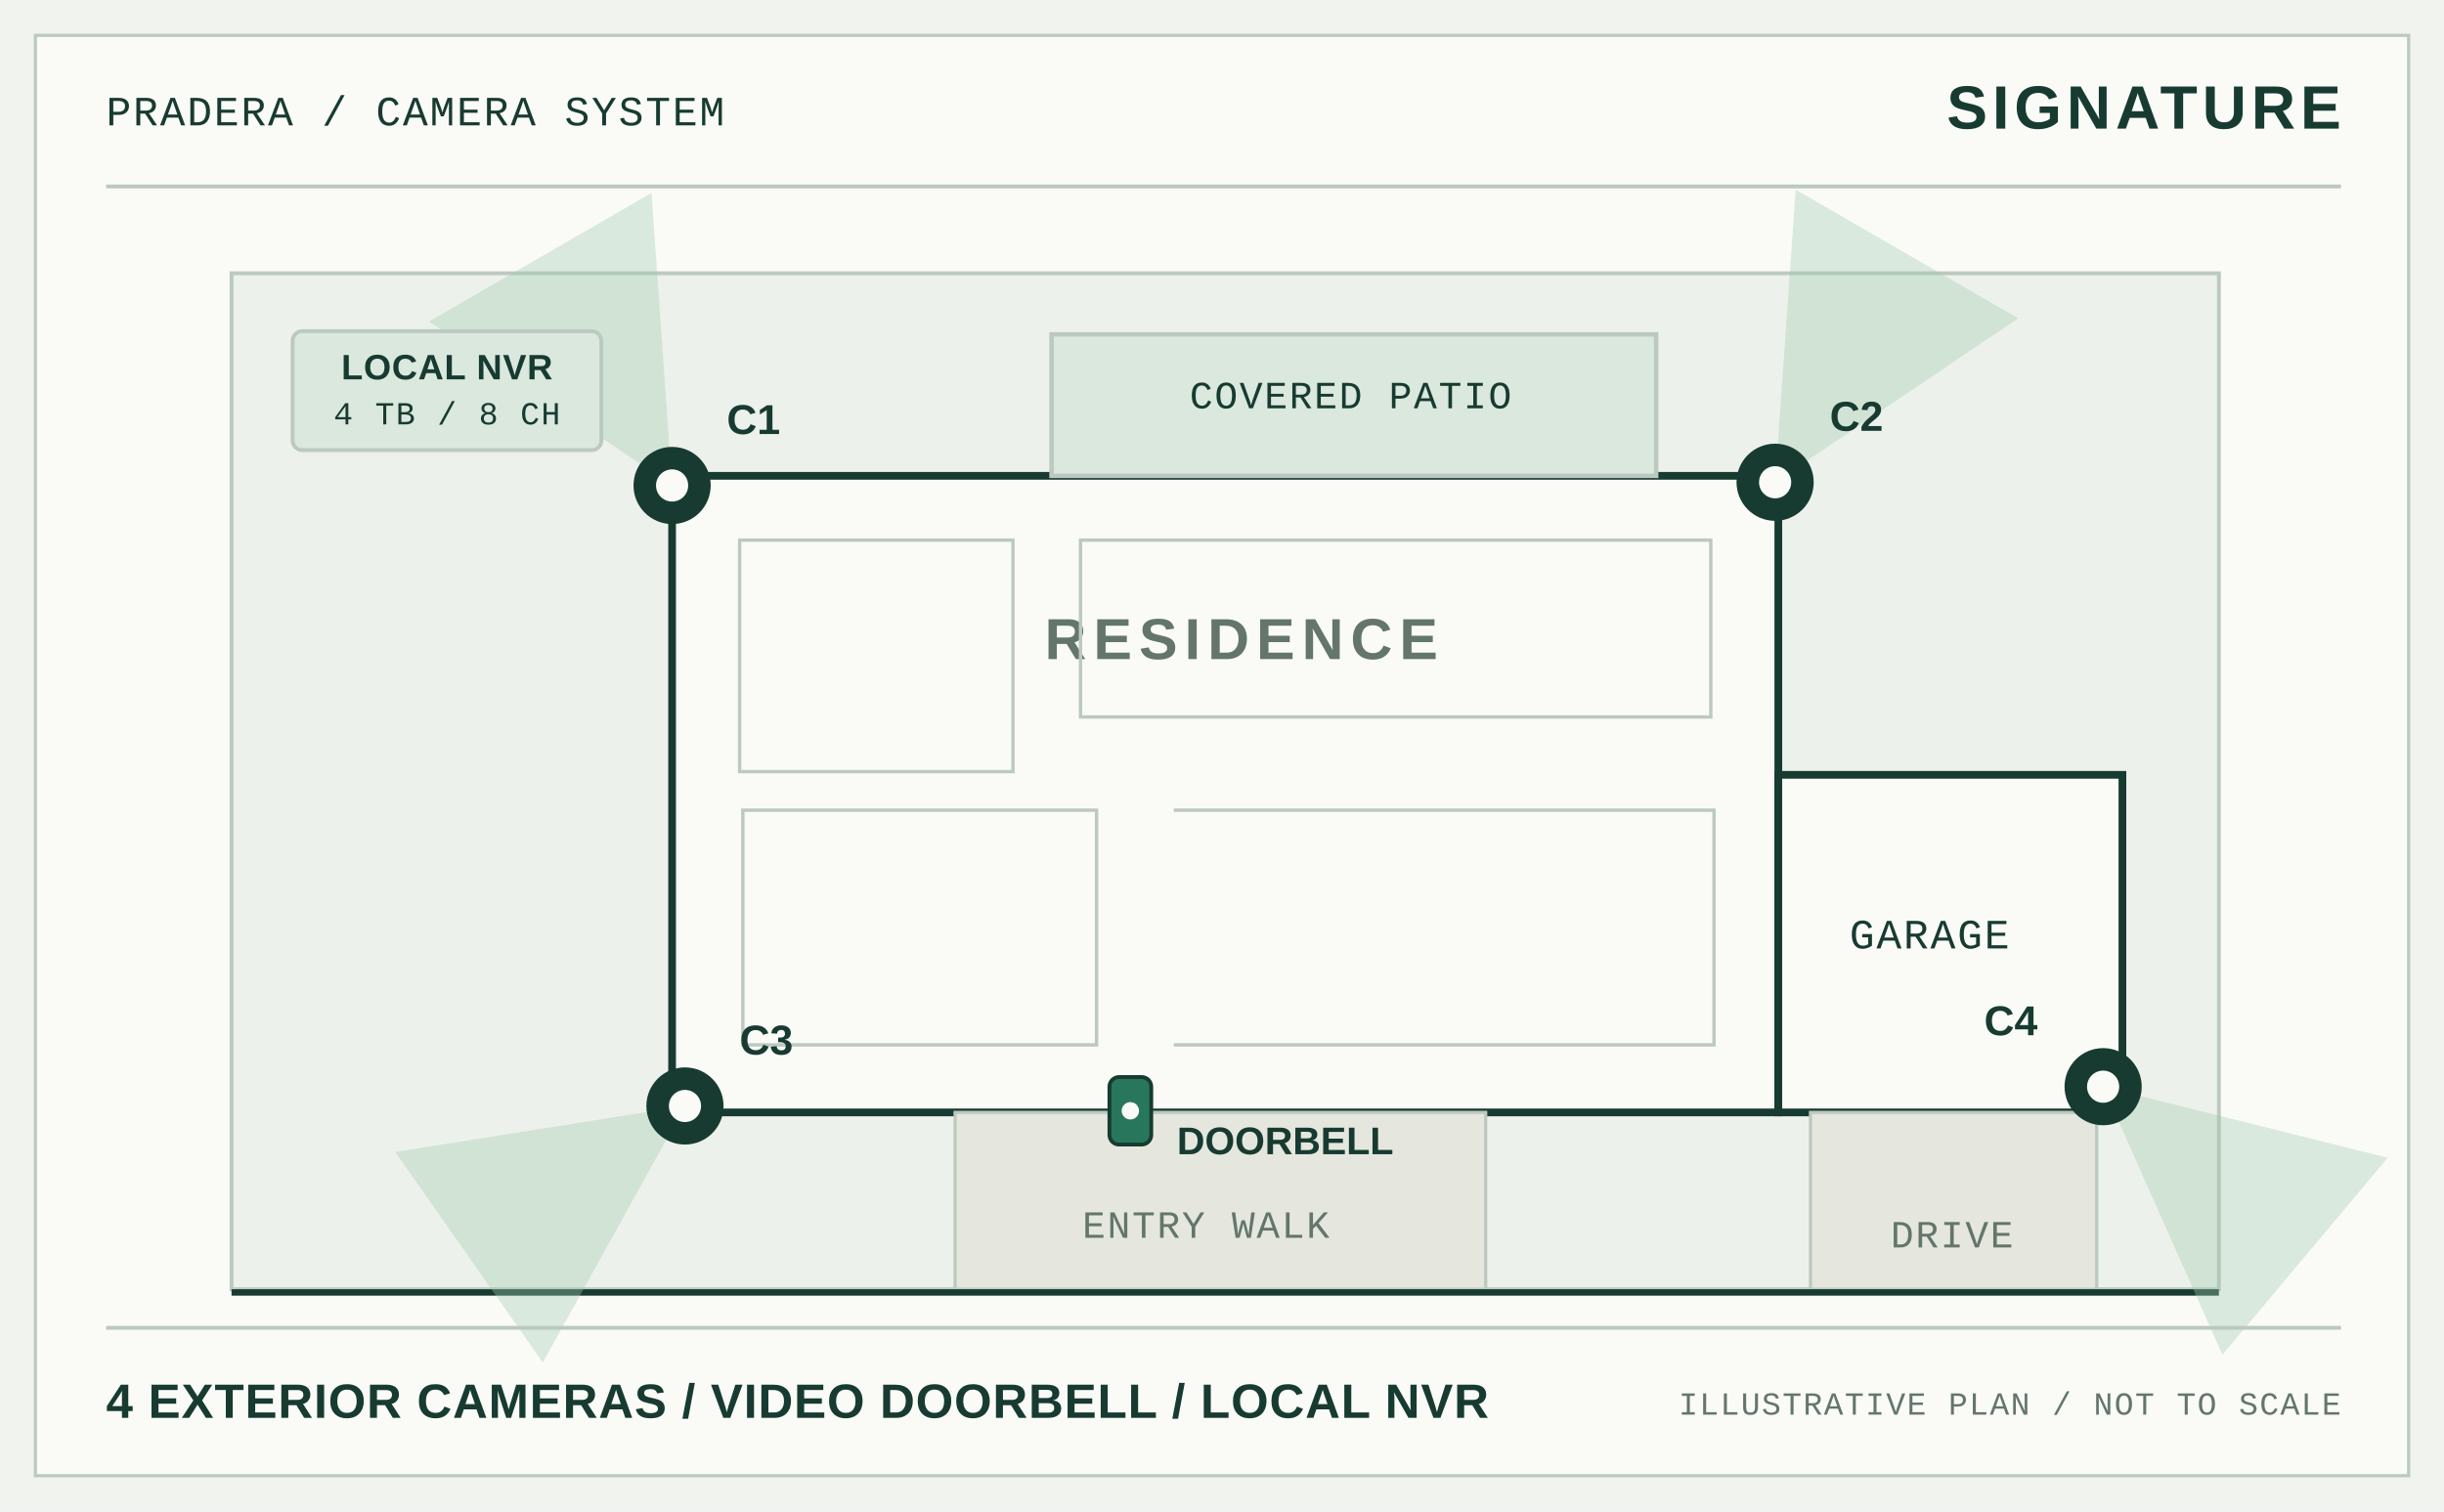
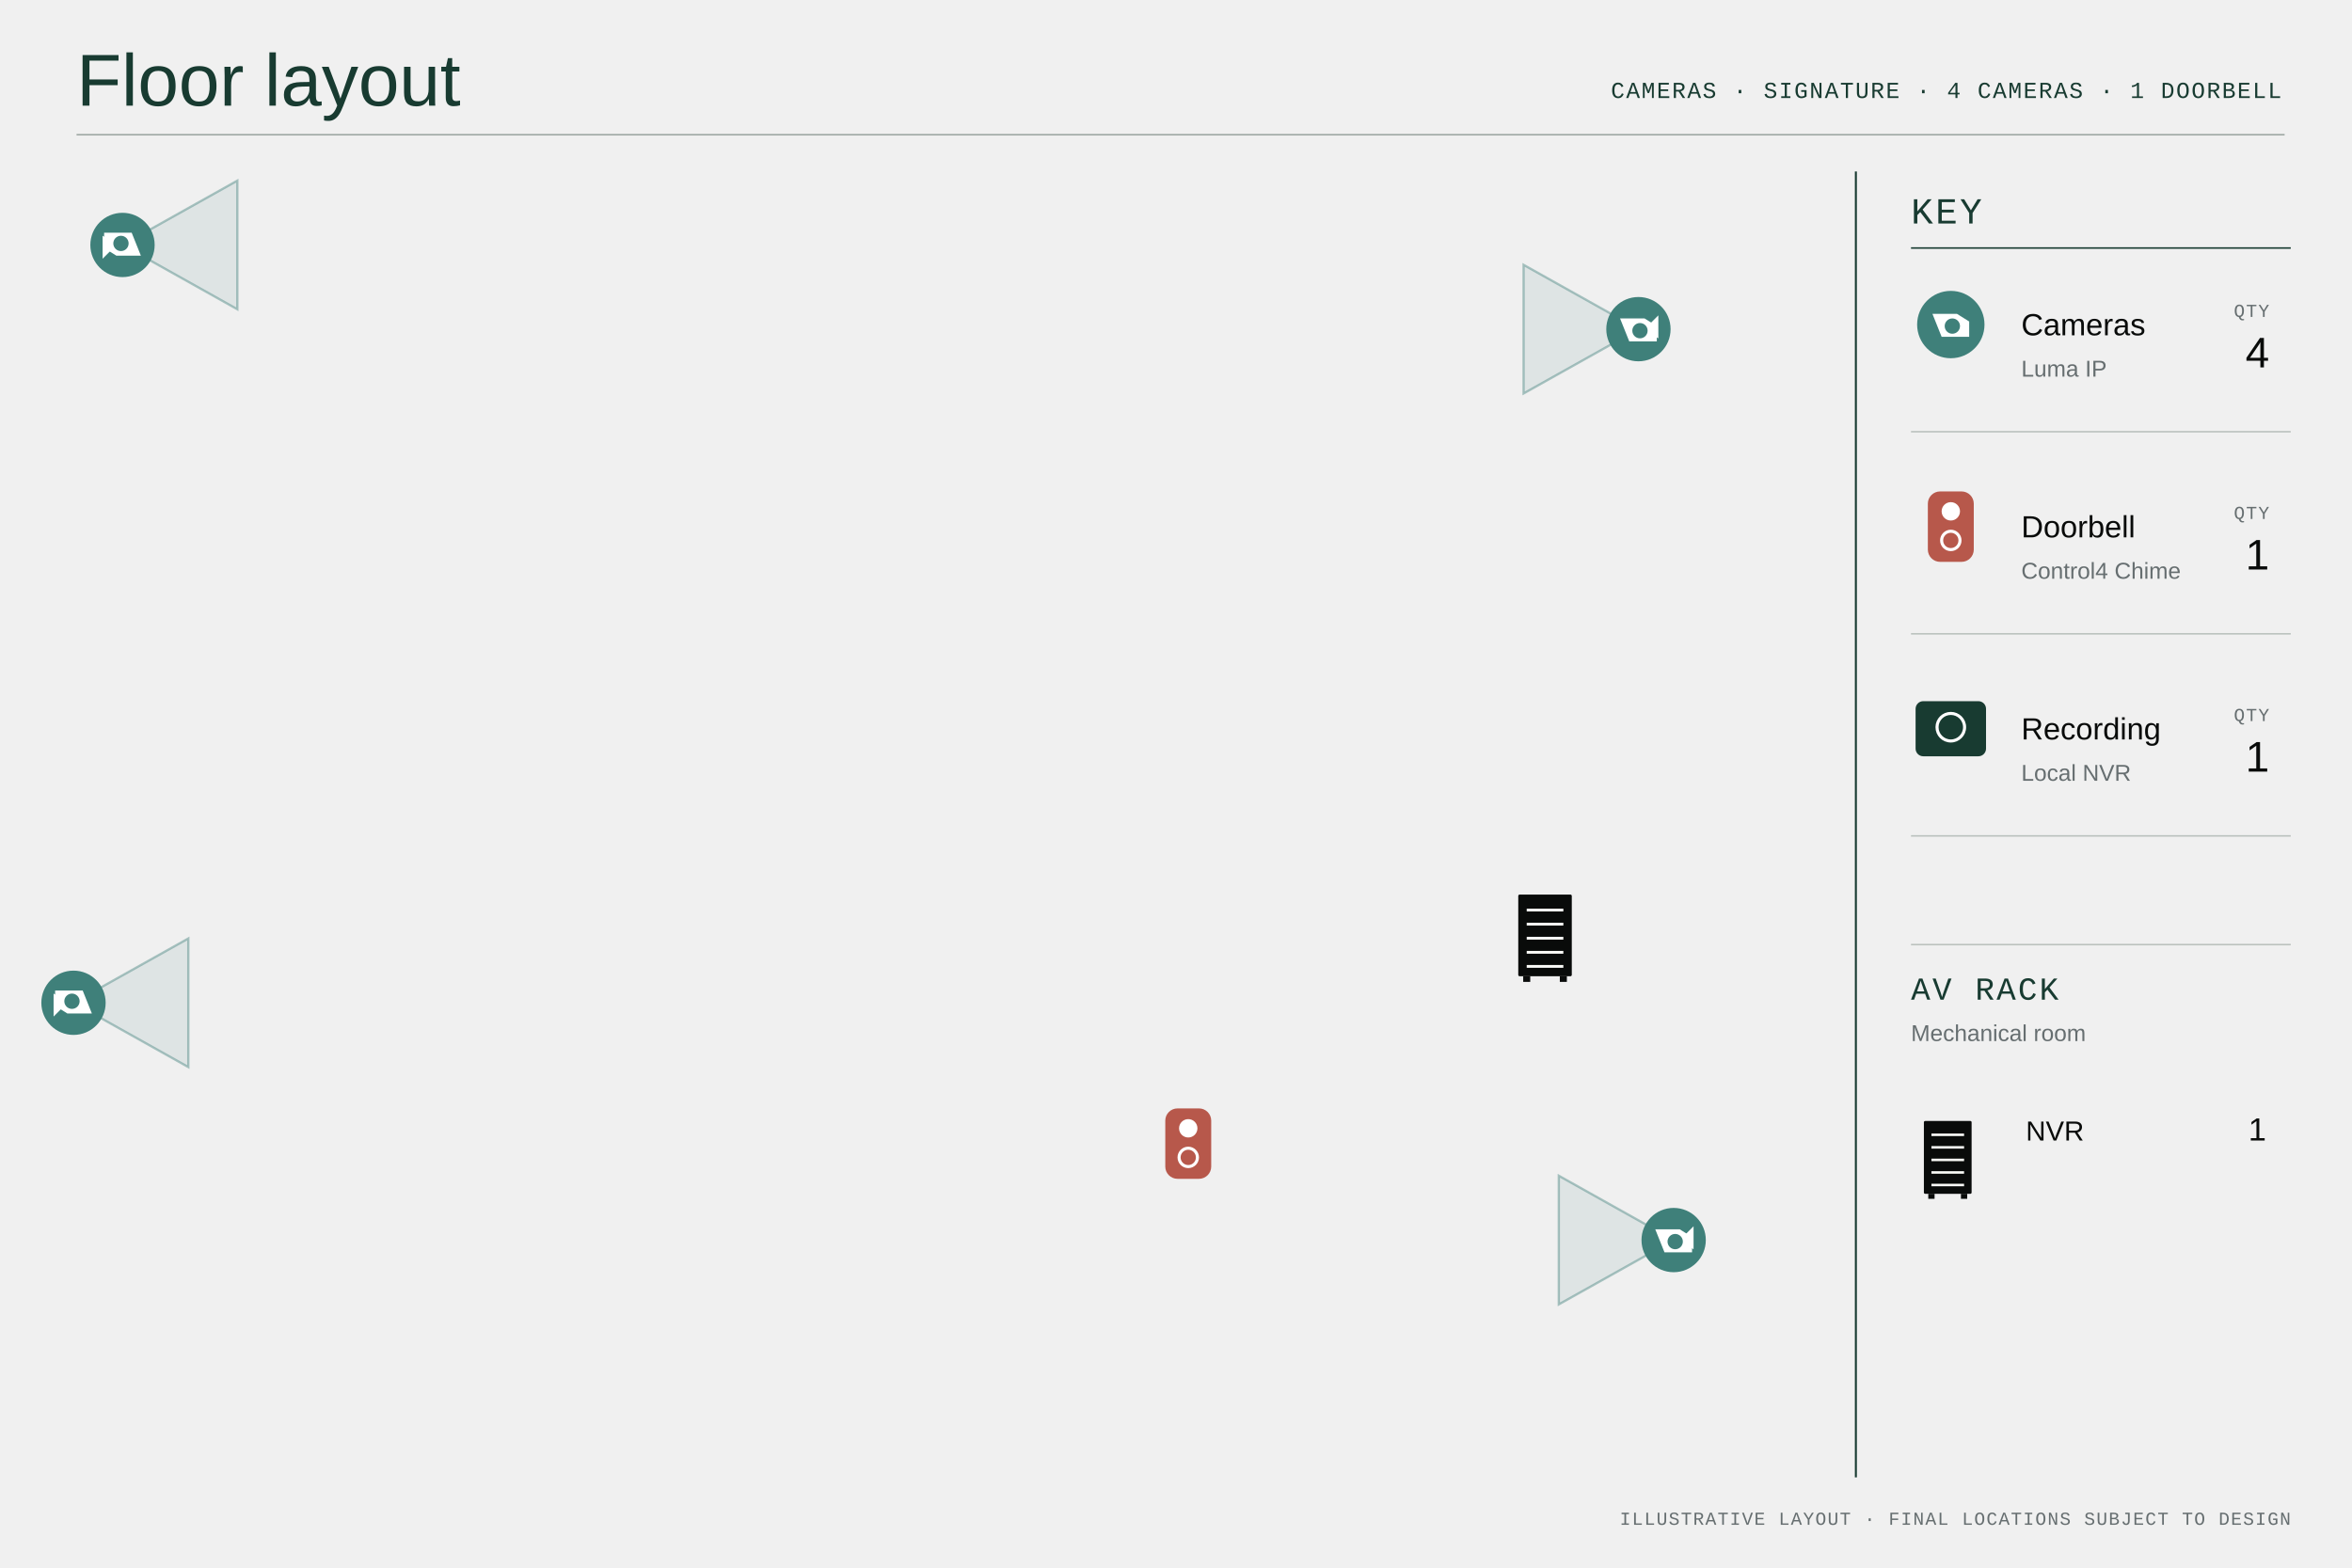
- <svg xmlns="http://www.w3.org/2000/svg" width="760" height="470" viewBox="0 0 760 470" role="img" aria-labelledby="ttl-cameras-2 dsc-cameras-2">
-   <rect x="0" y="0" width="760" height="470" rx="0" fill="#F1F3EF" stroke="none" stroke-width="0" />
-   <rect x="11" y="11" width="738" height="448" rx="0" fill="#FAFBF7" stroke="#BCC9C0" stroke-width="1" />
-   <text x="33" y="39" fill="#183B31" text-anchor="start" font-family="'Courier New',monospace" font-size="13" font-weight="500" letter-spacing=".045em">PRADERA  /  CAMERA SYSTEM</text>
-   <text x="728" y="40" fill="#183B31" text-anchor="end" font-family="Arial,Helvetica,sans-serif" font-size="19" font-weight="600" letter-spacing=".08em">SIGNATURE</text>
-   <line x1="33" y1="58" x2="728" y2="58" stroke="#BCC9C0" stroke-width="1.2" />
-   <rect x="72" y="85" width="618" height="316" rx="0" fill="#EDF1EB" stroke="#BCC9C0" stroke-width="1.2" />
-   <rect x="209" y="148" width="344" height="198" rx="0" fill="#FAFBF7" stroke="#183B31" stroke-width="2.4" />
-   <rect x="553" y="241" width="107" height="105" rx="0" fill="#FAFBF7" stroke="#183B31" stroke-width="2.4" />
-   <rect x="327" y="104" width="188" height="44" rx="0" fill="#DAE8DE" stroke="#BCC9C0" stroke-width="1.4" />
-   <rect x="297" y="346" width="165" height="55" rx="0" fill="#E5E7DE" stroke="#BCC9C0" stroke-width="1" />
-   <rect x="563" y="346" width="89" height="55" rx="0" fill="#E5E7DE" stroke="#BCC9C0" stroke-width="1" />
-   <line x1="72" y1="402" x2="690" y2="402" stroke="#183B31" stroke-width="2" />
-   <text x="386" y="205" fill="#64766B" text-anchor="middle" font-family="Arial,Helvetica,sans-serif" font-size="18" font-weight="600" letter-spacing=".12em">RESIDENCE</text>
-   <text x="420" y="127" fill="#183B31" text-anchor="middle" font-family="'Courier New',monospace" font-size="12" font-weight="500" letter-spacing=".045em">COVERED PATIO</text>
-   <text x="600" y="295" fill="#183B31" text-anchor="middle" font-family="'Courier New',monospace" font-size="13" font-weight="500" letter-spacing=".045em">GARAGE</text>
-   <text x="375" y="385" fill="#64766B" text-anchor="middle" font-family="'Courier New',monospace" font-size="12" font-weight="500" letter-spacing=".045em">ENTRY WALK</text>
-   <text x="607" y="388" fill="#64766B" text-anchor="middle" font-family="'Courier New',monospace" font-size="12" font-weight="500" letter-spacing=".045em">DRIVE</text>
-   <path d="M230 168h85v72h-85z M336 168h196v55H336z M231 252h110v73H231z M365 252h168v73H365" fill="none" stroke="#BCC9C0" stroke-width="1.05" />
-   <path d="M209 151 L202.6 60.0 L133.4 100.0 Z" fill="#A2C9AE" opacity=".36" />
-   <path d="M552 150 L627.6 99.0 L558.4 59.0 Z" fill="#A2C9AE" opacity=".36" />
-   <path d="M213 344 L122.9 358.3 L168.8 423.8 Z" fill="#A2C9AE" opacity=".36" />
-   <path d="M654 338 L691.1 421.4 L742.5 360.1 Z" fill="#A2C9AE" opacity=".36" />
-   <circle cx="209" cy="151" r="12" fill="#183B31" stroke="none" stroke-width="0" />
-   <circle cx="209" cy="151" r="5" fill="#FAFBF7" stroke="none" stroke-width="0" />
-   <text x="226" y="135" fill="#183B31" text-anchor="start" font-family="Arial,Helvetica,sans-serif" font-size="13" font-weight="700" letter-spacing="0">C1</text>
-   <circle cx="552" cy="150" r="12" fill="#183B31" stroke="none" stroke-width="0" />
-   <circle cx="552" cy="150" r="5" fill="#FAFBF7" stroke="none" stroke-width="0" />
-   <text x="569" y="134" fill="#183B31" text-anchor="start" font-family="Arial,Helvetica,sans-serif" font-size="13" font-weight="700" letter-spacing="0">C2</text>
-   <circle cx="213" cy="344" r="12" fill="#183B31" stroke="none" stroke-width="0" />
-   <circle cx="213" cy="344" r="5" fill="#FAFBF7" stroke="none" stroke-width="0" />
-   <text x="230" y="328" fill="#183B31" text-anchor="start" font-family="Arial,Helvetica,sans-serif" font-size="13" font-weight="700" letter-spacing="0">C3</text>
-   <circle cx="654" cy="338" r="12" fill="#183B31" stroke="none" stroke-width="0" />
-   <circle cx="654" cy="338" r="5" fill="#FAFBF7" stroke="none" stroke-width="0" />
-   <text x="617" y="322" fill="#183B31" text-anchor="start" font-family="Arial,Helvetica,sans-serif" font-size="13" font-weight="700" letter-spacing="0">C4</text>
-   <rect x="345" y="335" width="13" height="21" rx="3" fill="#28775C" stroke="#183B31" stroke-width="1.2" />
-   <circle cx="351.5" cy="345.5" r="2.7" fill="#FAFBF7" stroke="none" stroke-width="0" />
-   <text x="366" y="359" fill="#183B31" text-anchor="start" font-family="Arial,Helvetica,sans-serif" font-size="12" font-weight="700" letter-spacing="0">DOORBELL</text>
-   <rect x="91" y="103" width="96" height="37" rx="3" fill="#DAE8DE" stroke="#BCC9C0" stroke-width="1.2" />
-   <text x="139" y="118" fill="#183B31" text-anchor="middle" font-family="Arial,Helvetica,sans-serif" font-size="11" font-weight="700" letter-spacing=".02em">LOCAL NVR</text>
-   <text x="139" y="132" fill="#183B31" text-anchor="middle" font-family="'Courier New',monospace" font-size="10" font-weight="500" letter-spacing=".045em">4 TB / 8 CH</text>
-   <line x1="33" y1="413" x2="728" y2="413" stroke="#BCC9C0" stroke-width="1.2" />
-   <text x="33" y="441" fill="#183B31" text-anchor="start" font-family="Arial,Helvetica,sans-serif" font-size="15" font-weight="600" letter-spacing=".02em">4 EXTERIOR CAMERAS  /  VIDEO DOORBELL  /  LOCAL NVR</text>
-   <text x="728" y="440" fill="#64766B" text-anchor="end" font-family="'Courier New',monospace" font-size="10" font-weight="500" letter-spacing=".045em">ILLUSTRATIVE PLAN  /  NOT TO SCALE</text>
+ <svg xmlns="http://www.w3.org/2000/svg" viewBox="0 0 1536 1024" width="1536" height="1024" role="img" aria-label="Cameras Signature floor layout and equipment key">
+   <text x="50" y="69" fill="#183B31" font-family="Arial,Helvetica,sans-serif" font-size="48">Floor layout</text>
+   <text x="1490" y="64" fill="#183B31" font-family="IBM Plex Mono,Courier New,monospace" font-size="15" letter-spacing=".065em" text-anchor="end">CAMERAS · SIGNATURE · 4 CAMERAS · 1 DOORBELL</text>
+   <line x1="50" y1="88" x2="1492" y2="88" stroke="#9DA7A3" stroke-width="1" />
+   <g transform="translate(80,160) rotate(180)">
+     <path d="M0 0L-75 -42L-75 42Z" fill="#3F807A" fill-opacity=".10" stroke="#3F807A" stroke-opacity=".42" stroke-width="1.5" />
+     <circle r="21" fill="#3F807A" />
+     <path d="M-12 -7h16l8 5v10h-18z" fill="white" />
+     <circle cx="1" cy="1" r="5" fill="#3F807A" />
+     <path d="M8 -4l5 -5v15l-5 -3" fill="white" />
+   </g>
+   <g transform="translate(1070,215) rotate(0)">
+     <path d="M0 0L-75 -42L-75 42Z" fill="#3F807A" fill-opacity=".10" stroke="#3F807A" stroke-opacity=".42" stroke-width="1.5" />
+     <circle r="21" fill="#3F807A" />
+     <path d="M-12 -7h16l8 5v10h-18z" fill="white" />
+     <circle cx="1" cy="1" r="5" fill="#3F807A" />
+     <path d="M8 -4l5 -5v15l-5 -3" fill="white" />
+   </g>
+   <g transform="translate(48,655) rotate(180)">
+     <path d="M0 0L-75 -42L-75 42Z" fill="#3F807A" fill-opacity=".10" stroke="#3F807A" stroke-opacity=".42" stroke-width="1.5" />
+     <circle r="21" fill="#3F807A" />
+     <path d="M-12 -7h16l8 5v10h-18z" fill="white" />
+     <circle cx="1" cy="1" r="5" fill="#3F807A" />
+     <path d="M8 -4l5 -5v15l-5 -3" fill="white" />
+   </g>
+   <g transform="translate(1093,810) rotate(0)">
+     <path d="M0 0L-75 -42L-75 42Z" fill="#3F807A" fill-opacity=".10" stroke="#3F807A" stroke-opacity=".42" stroke-width="1.5" />
+     <circle r="21" fill="#3F807A" />
+     <path d="M-12 -7h16l8 5v10h-18z" fill="white" />
+     <circle cx="1" cy="1" r="5" fill="#3F807A" />
+     <path d="M8 -4l5 -5v15l-5 -3" fill="white" />
+   </g>
+   <g transform="translate(776,747)">
+     <rect x="-15" y="-23" width="30" height="46" rx="8" fill="#B7584B" />
+     <circle cy="-10" r="6" fill="white" />
+     <circle cy="9" r="6" fill="none" stroke="white" stroke-width="2" />
+   </g>
+   <g transform="translate(1009,611) scale(0.92)">
+     <rect x="-19" y="-29" width="38" height="58" rx="1" fill="#090B0A" />
+     <path d="M-13 -18h26M-13 -8h26M-13 2h26M-13 12h26M-13 22h26" stroke="#FAFBF7" stroke-width="2" />
+     <path d="M-13 29v4m26 -4v4" stroke="#090B0A" stroke-width="5" />
+   </g>
+   <line x1="1212" y1="112" x2="1212" y2="965" stroke="#183B31" stroke-width="1.3" />
+   <text x="1248" y="146" fill="#183B31" font-family="IBM Plex Mono,Courier New,monospace" font-size="24" letter-spacing=".065em">KEY</text>
+   <line x1="1248" y1="162" x2="1496" y2="162" stroke="#183B31" stroke-width="1" />
+   <g>
+     <g transform="translate(1274,212)">
+       <circle r="22" fill="#3F807A" />
+       <path d="M-12 -7h16l8 5v10h-18z" fill="white" />
+       <circle cx="1" cy="1" r="5" fill="#3F807A" />
+     </g>
+     <text x="1320" y="219" fill="#090B0A" font-family="Arial,Helvetica,sans-serif" font-size="20">Cameras</text>
+     <text x="1320" y="246" fill="#666E70" font-family="Arial,Helvetica,sans-serif" font-size="15">Luma IP</text>
+     <text x="1482" y="207" fill="#666E70" font-family="IBM Plex Mono,Courier New,monospace" font-size="12" letter-spacing=".065em" text-anchor="end">QTY</text>
+     <text x="1482" y="240" fill="#090B0A" font-family="Arial,Helvetica,sans-serif" font-size="28" text-anchor="end">4</text>
+     <line x1="1248" y1="282" x2="1496" y2="282" stroke="#BBC2BE" stroke-width="1" />
+   </g>
+   <g>
+     <g transform="translate(1274,344)">
+       <rect x="-15" y="-23" width="30" height="46" rx="8" fill="#B7584B" />
+       <circle cy="-10" r="6" fill="white" />
+       <circle cy="9" r="6" fill="none" stroke="white" stroke-width="2" />
+     </g>
+     <text x="1320" y="351" fill="#090B0A" font-family="Arial,Helvetica,sans-serif" font-size="20">Doorbell</text>
+     <text x="1320" y="378" fill="#666E70" font-family="Arial,Helvetica,sans-serif" font-size="15">Control4 Chime</text>
+     <text x="1482" y="339" fill="#666E70" font-family="IBM Plex Mono,Courier New,monospace" font-size="12" letter-spacing=".065em" text-anchor="end">QTY</text>
+     <text x="1482" y="372" fill="#090B0A" font-family="Arial,Helvetica,sans-serif" font-size="28" text-anchor="end">1</text>
+     <line x1="1248" y1="414" x2="1496" y2="414" stroke="#BBC2BE" stroke-width="1" />
+   </g>
+   <g>
+     <g transform="translate(1274,476)">
+       <rect x="-23" y="-18" width="46" height="36" rx="5" fill="#183B31" />
+       <circle cx="0" cy="-1" r="9" stroke="white" stroke-width="2" fill="none" />
+     </g>
+     <text x="1320" y="483" fill="#090B0A" font-family="Arial,Helvetica,sans-serif" font-size="20">Recording</text>
+     <text x="1320" y="510" fill="#666E70" font-family="Arial,Helvetica,sans-serif" font-size="15">Local NVR</text>
+     <text x="1482" y="471" fill="#666E70" font-family="IBM Plex Mono,Courier New,monospace" font-size="12" letter-spacing=".065em" text-anchor="end">QTY</text>
+     <text x="1482" y="504" fill="#090B0A" font-family="Arial,Helvetica,sans-serif" font-size="28" text-anchor="end">1</text>
+     <line x1="1248" y1="546" x2="1496" y2="546" stroke="#BBC2BE" stroke-width="1" />
+   </g>
+   <line x1="1248" y1="617" x2="1496" y2="617" stroke="#BBC2BE" stroke-width="1" />
+   <text x="1248" y="653" fill="#183B31" font-family="IBM Plex Mono,Courier New,monospace" font-size="21" letter-spacing=".065em">AV RACK</text>
+   <text x="1248" y="680" fill="#666E70" font-family="Arial,Helvetica,sans-serif" font-size="15">Mechanical room</text>
+   <g transform="translate(1272,756) scale(0.82)">
+     <rect x="-19" y="-29" width="38" height="58" rx="1" fill="#090B0A" />
+     <path d="M-13 -18h26M-13 -8h26M-13 2h26M-13 12h26M-13 22h26" stroke="#FAFBF7" stroke-width="2" />
+     <path d="M-13 29v4m26 -4v4" stroke="#090B0A" stroke-width="5" />
+   </g>
+   <text x="1323" y="745" fill="#090B0A" font-family="Arial,Helvetica,sans-serif" font-size="18">NVR</text>
+   <text x="1480" y="745" fill="#090B0A" font-family="Arial,Helvetica,sans-serif" font-size="21" text-anchor="end">1</text>
+   <text x="1496" y="996" fill="#666E70" font-family="IBM Plex Mono,Courier New,monospace" font-size="12" letter-spacing=".065em" text-anchor="end">ILLUSTRATIVE LAYOUT · FINAL LOCATIONS SUBJECT TO DESIGN</text>
</svg>
